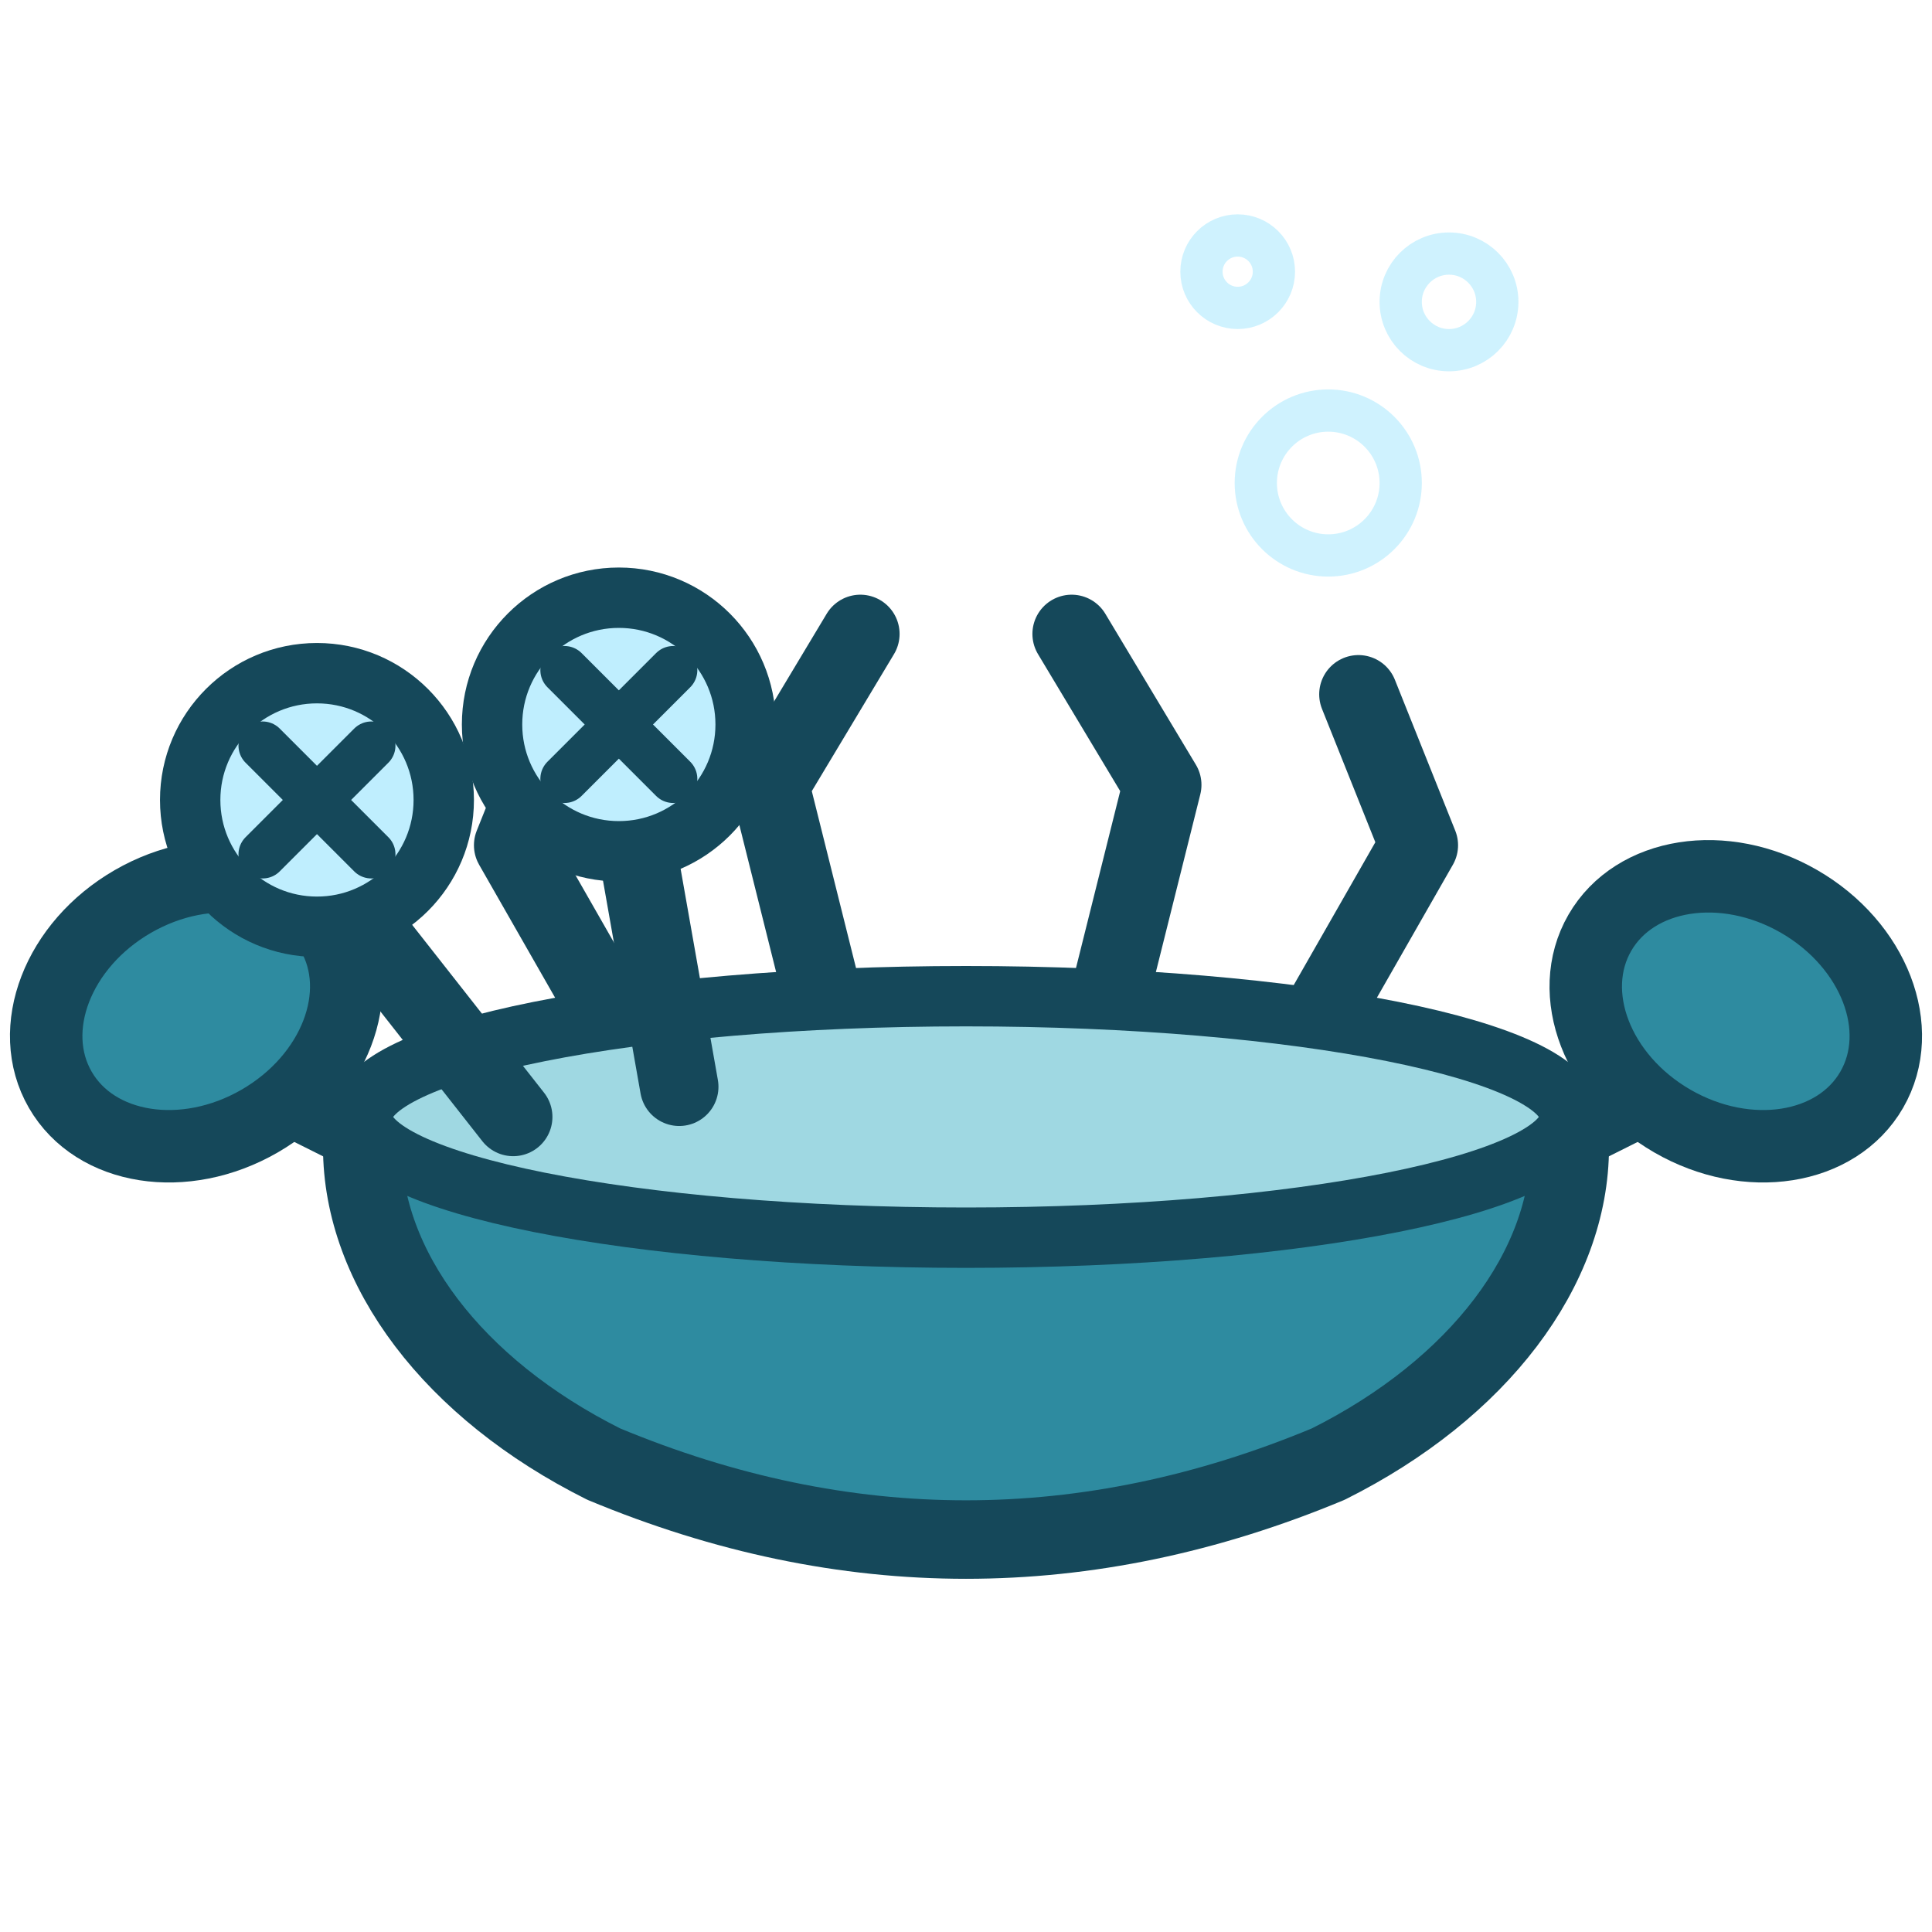
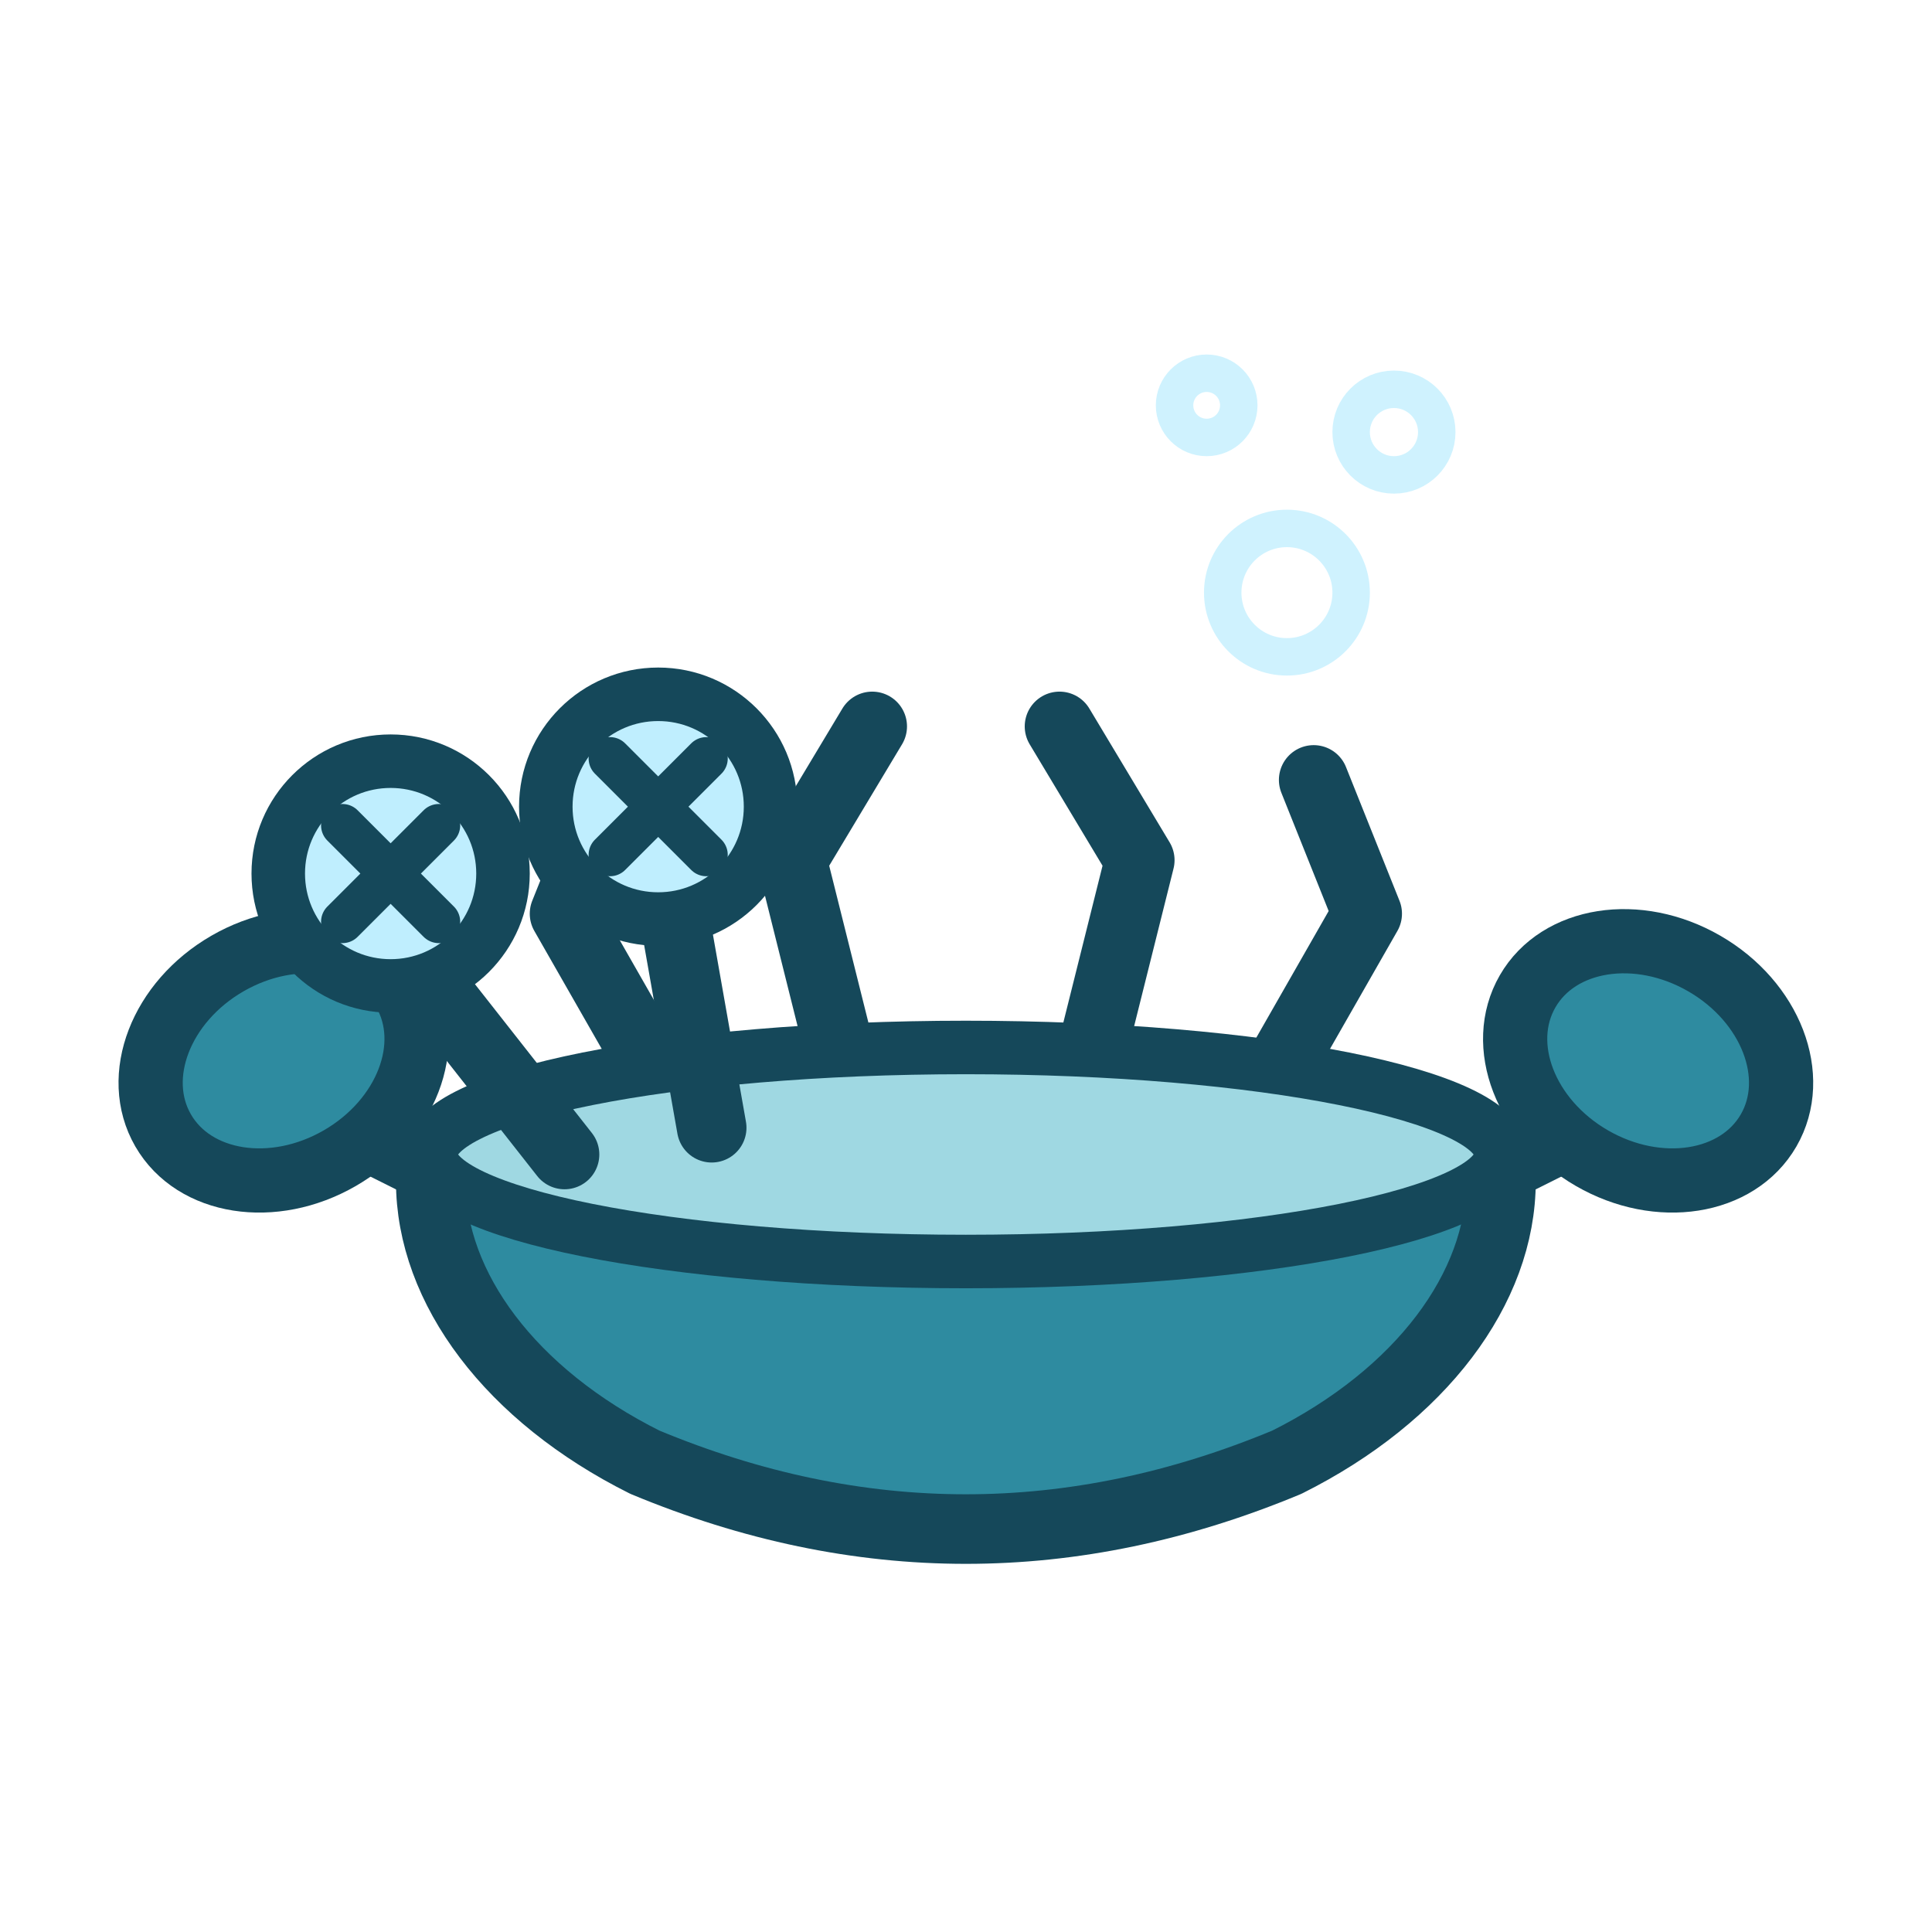
- <svg xmlns="http://www.w3.org/2000/svg" viewBox="0 0 64 64">
+ <svg xmlns="http://www.w3.org/2000/svg" viewBox="-4.1 -6.15 72.21 72.21">
  <g fill="none" stroke="#15485a" stroke-width="2.6" stroke-linecap="round" stroke-linejoin="round">
    <path d="M21 35 L17 28 L19 23" />
    <path d="M27.5 34 L25.5 26 L28.5 21" />
    <path d="M36.5 34 L38.5 26 L35.5 21" />
    <path d="M43 35 L47 28 L45 23" />
    <path d="M15 39 L9 36" />
    <path d="M49 39 L55 36" />
  </g>
  <ellipse cx="6.5" cy="33.5" rx="5.2" ry="4.2" fill="#2e8ba0" stroke="#15485a" stroke-width="2.4" transform="rotate(-30 6.5 33.5)" />
  <ellipse cx="57.5" cy="33.5" rx="5.2" ry="4.2" fill="#2e8ba0" stroke="#15485a" stroke-width="2.4" transform="rotate(30 57.5 33.5)" />
  <path d="M12 38 C12 42 15 46 20 48.5 Q26 51 32 51 Q38 51 44 48.5 C49 46 52 42 52 38 L52 37 L12 37 Z" fill="#2e8ba0" stroke="#15485a" stroke-width="2.6" stroke-linejoin="round" />
  <ellipse cx="32" cy="37" rx="20" ry="4" fill="#9fd8e2" stroke="#15485a" stroke-width="2" />
  <g fill="none" stroke="#15485a" stroke-width="2.6" stroke-linecap="round">
    <path d="M17 37 L11.5 30" />
    <path d="M22.5 36 L21 27.5" />
  </g>
  <circle cx="10.5" cy="26.5" r="4.2" fill="#bfeefe" stroke="#15485a" stroke-width="2" />
  <path d="M8.7 24.7 L12.3 28.3 M12.3 24.7 L8.7 28.3" stroke="#15485a" stroke-width="1.6" stroke-linecap="round" />
  <circle cx="20.5" cy="24" r="4.2" fill="#bfeefe" stroke="#15485a" stroke-width="2" />
  <path d="M18.7 22.2 L22.3 25.8 M22.3 22.2 L18.7 25.8" stroke="#15485a" stroke-width="1.6" stroke-linecap="round" />
  <g fill="none" stroke="#bfeefe" stroke-width="1.4" opacity="0.75">
    <circle cx="44" cy="16" r="2.4" />
    <circle cx="48" cy="10" r="1.6" />
    <circle cx="41" cy="9" r="1.2" />
  </g>
</svg>
